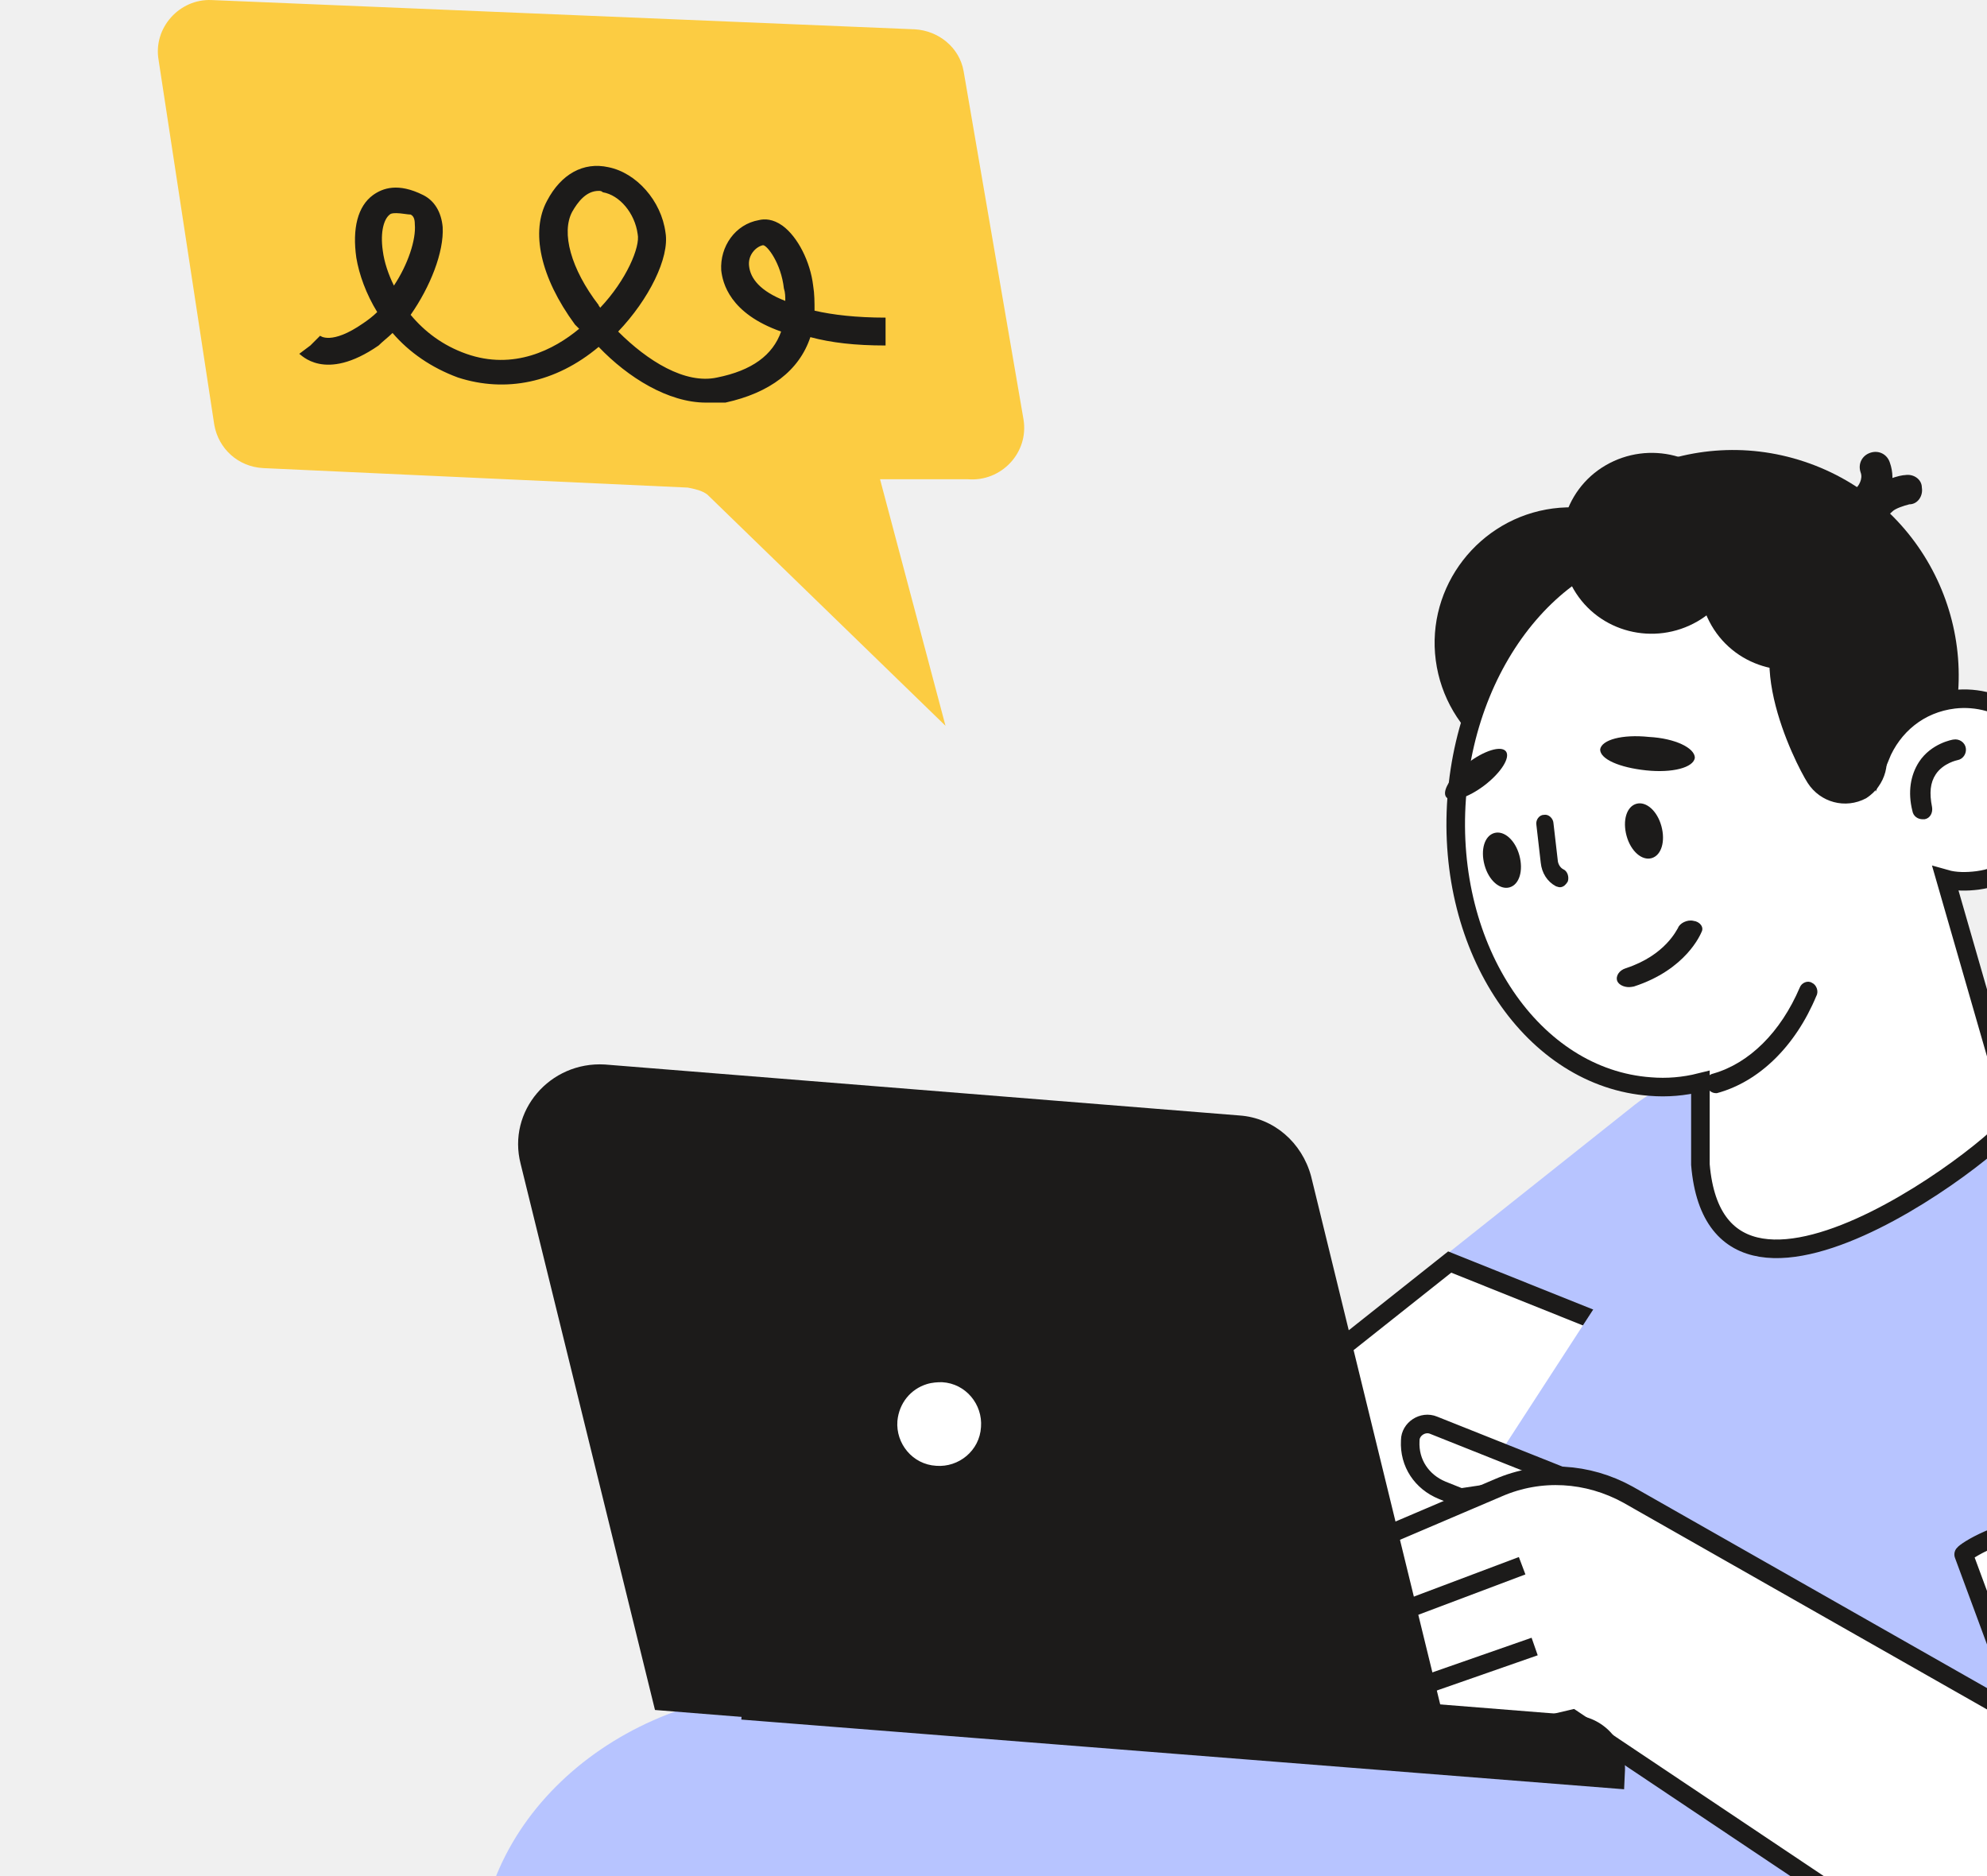
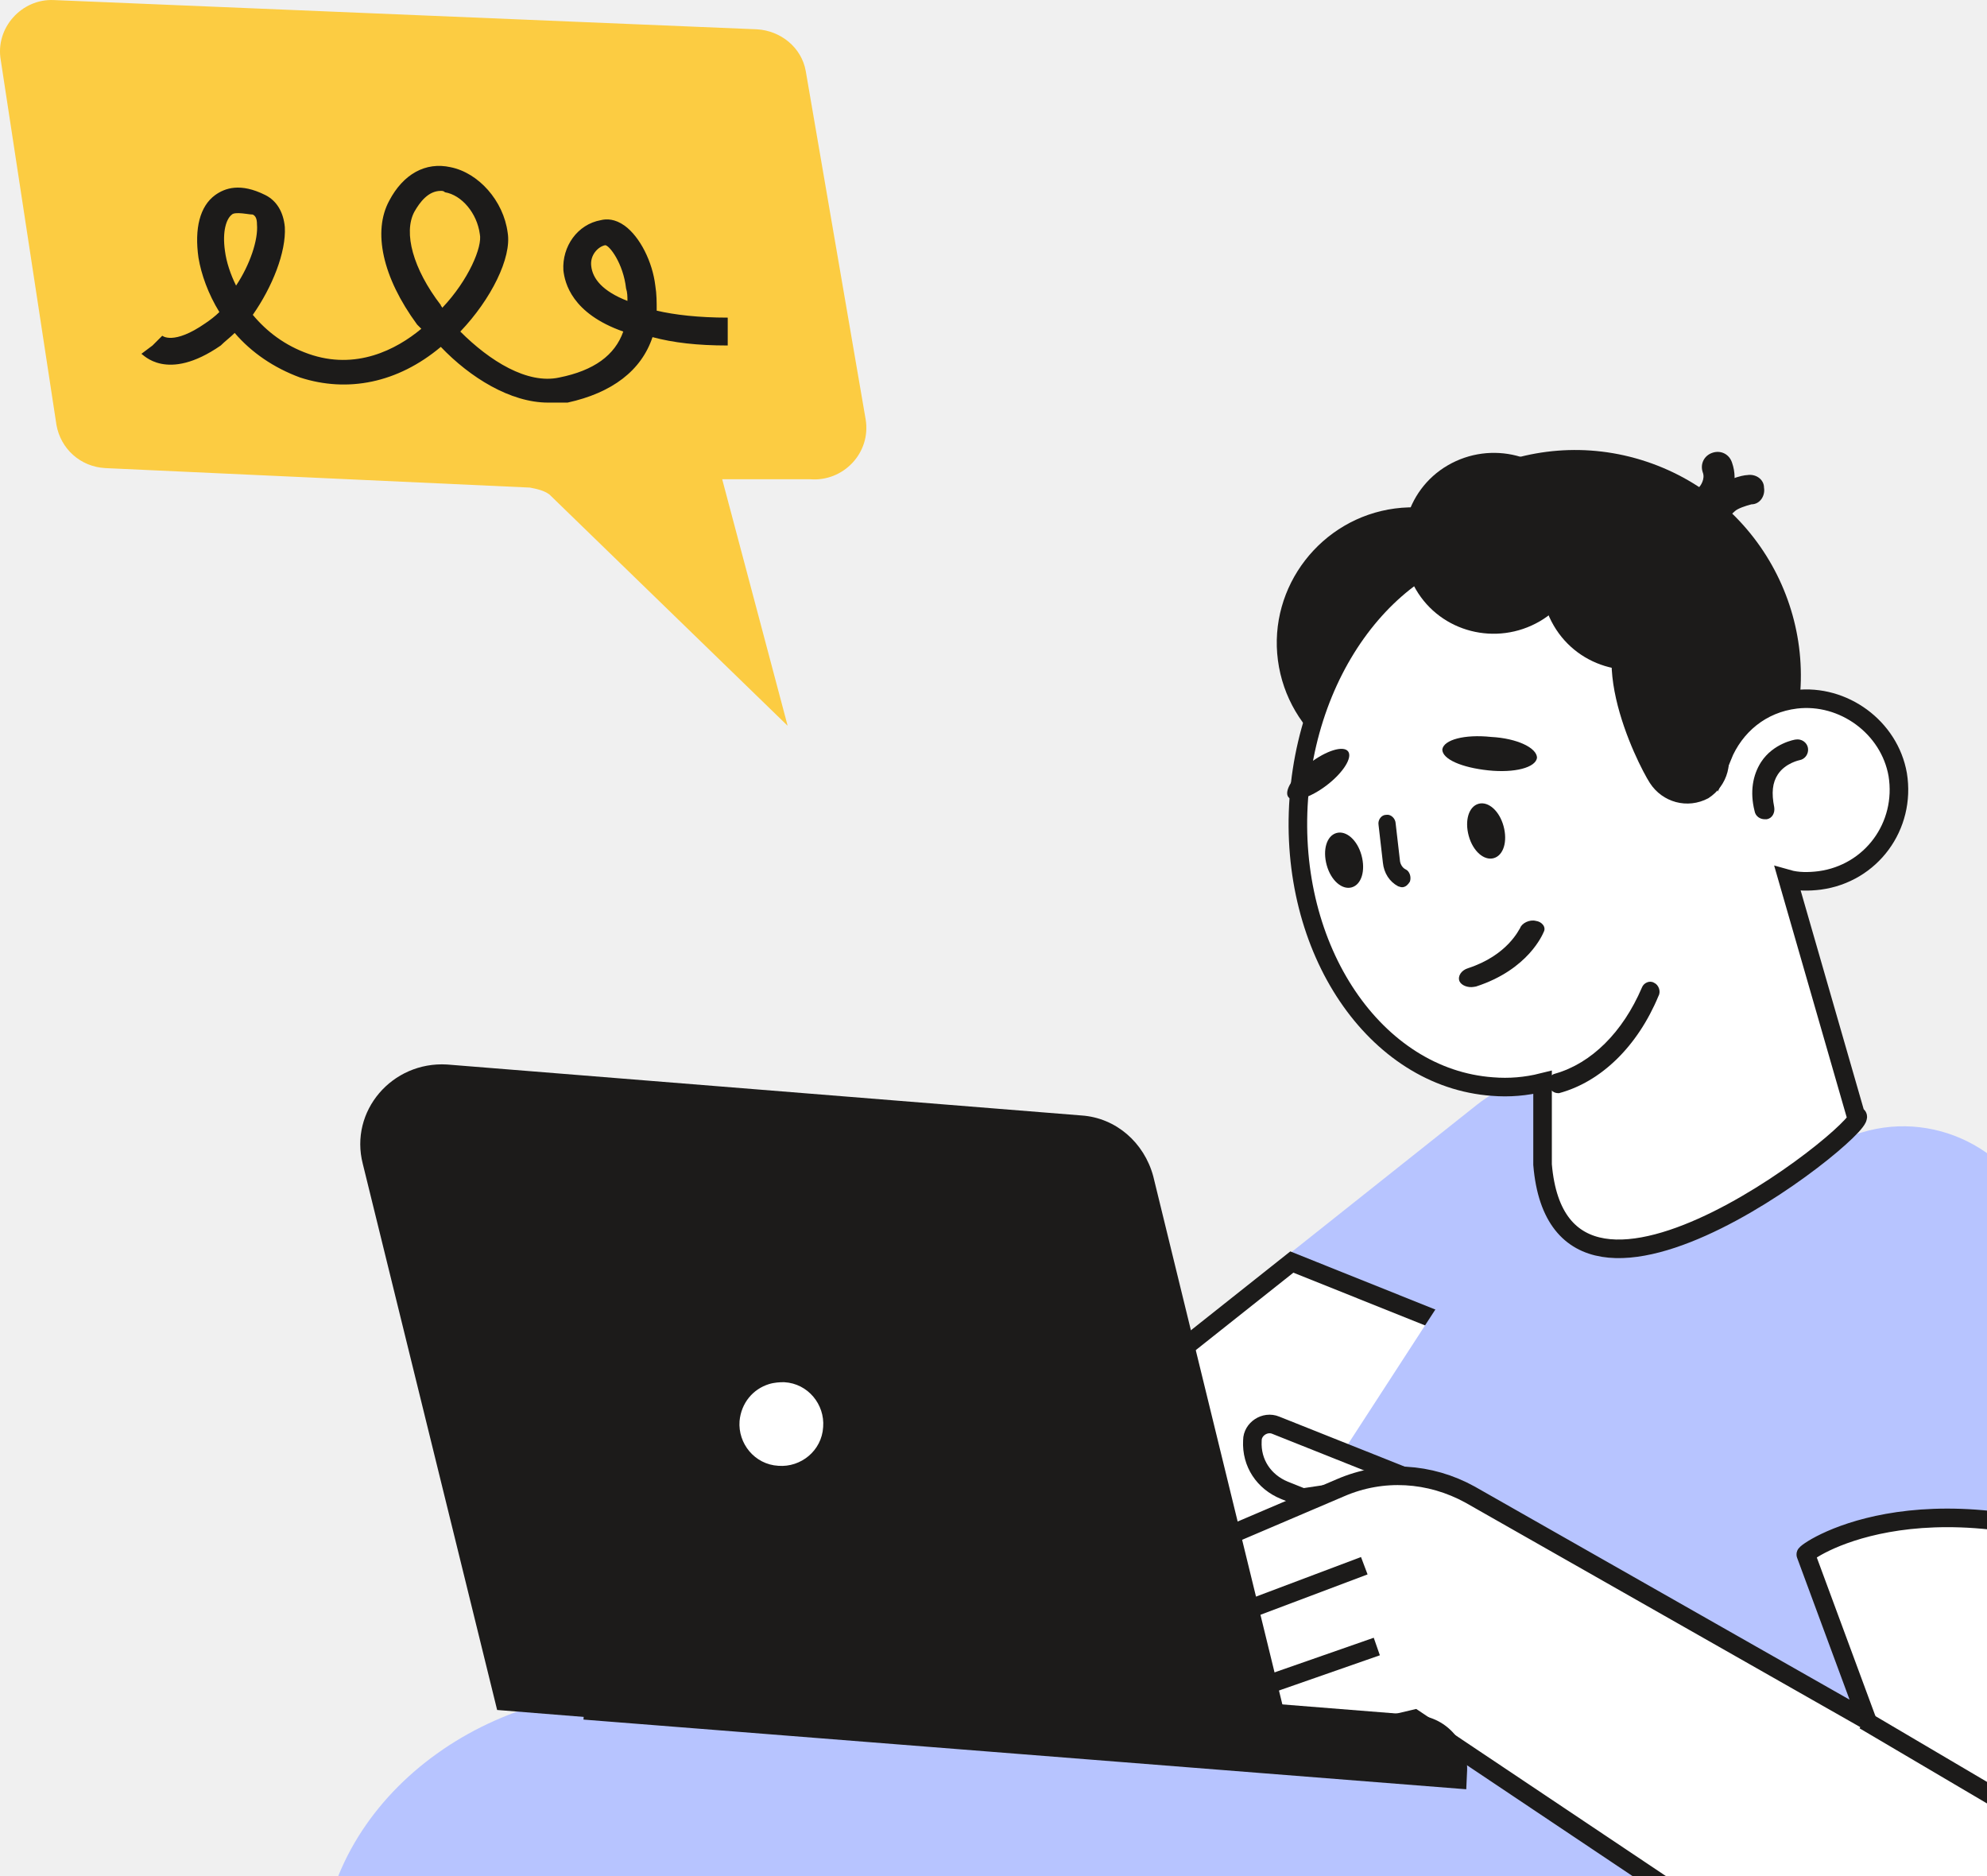
- <svg xmlns="http://www.w3.org/2000/svg" width="107" height="101" viewBox="0 0 90 101" fill="none">
+ <svg xmlns="http://www.w3.org/2000/svg" width="107" height="101" viewBox="0 0 107 101" fill="none">
  <path d="M66.688 117.493L73.295 117.481C74.847 117.478 76.386 117.767 77.831 118.333C92.456 124.152 99.946 117.896 100.935 107.557C101.348 103.232 98.605 99.387 94.929 97.071C93.137 95.942 91.123 95.211 89.024 94.927L70.924 92.481C58.352 90.746 45.637 90.282 33.003 91.08C24.08 91.644 16.325 98.646 17.341 107.53C18.41 116.867 28.35 120.8 37.658 119.497C47.25 118.154 56.934 117.473 66.688 117.493Z" fill="#B7C4FF" />
  <path d="M97.166 64.726L88.091 59.026C85.466 57.376 82.016 57.526 79.541 59.476L46.691 85.576L77.516 97.951L97.166 64.726Z" fill="#B7C4FF" />
  <path d="M77.891 98.176L47.066 85.801L69.566 67.951L90.716 76.426L77.891 98.176Z" fill="white" stroke="#1C1B1A" />
  <path d="M114.868 83.852L110.068 66.452C108.868 62.177 104.443 59.702 100.243 60.977L94.018 62.852L92.818 59.852H92.743C88.843 58.277 84.343 59.702 82.018 63.227L61.918 94.202L107.818 112.652L114.868 83.852Z" fill="#B7C4FF" />
  <path d="M67.442 77.551C67.443 76.947 68.117 76.494 68.7 76.737L68.707 76.74L76.212 79.731L70.152 80.636L69.156 80.238H69.157C68.066 79.789 67.378 78.777 67.441 77.577L67.442 77.564V77.551Z" fill="white" stroke="#1C1B1A" />
  <path d="M114.868 83.85L119.518 101.025C121.918 109.725 112.243 116.7 104.743 111.675L76.168 92.55L71.368 93.675C69.793 94.05 68.143 93.525 67.093 92.4L66.268 91.5C64.693 91.8 63.043 91.2 62.068 89.925L61.393 89.025L62.893 88.2L62.593 88.05C61.468 87.45 60.793 86.175 60.943 84.9L72.193 80.1C74.443 79.125 76.993 79.275 79.168 80.475L100.543 92.625L97.243 83.7C97.093 83.625 103.243 79.2 114.868 83.85Z" fill="white" stroke="#1C1B1A" />
  <path d="M74.141 88.652L66.191 91.427" stroke="#1C1B1A" />
  <path d="M73.467 84.302L63.117 88.202" stroke="#1C1B1A" />
  <path d="M31.42 92.586L78.958 96.338L78.998 95.461C79.123 93.851 77.915 92.5 76.376 92.353L31.727 88.796L31.42 92.586Z" fill="#1C1B1A" />
  <path d="M108.791 97.576L100.391 92.626" stroke="#1C1B1A" />
  <path d="M69.974 95.527L26.771 92.069L19.536 62.663C18.806 59.826 21.109 57.141 24.071 57.315L58.25 60.06C60.098 60.189 61.615 61.522 62.103 63.334L69.974 95.527Z" fill="#1C1B1A" />
  <path d="M44.073 79.01C45.362 77.904 45.51 75.963 44.404 74.674C43.298 73.385 41.357 73.237 40.068 74.343C38.779 75.448 38.631 77.39 39.737 78.679C40.843 79.967 42.784 80.116 44.073 79.01Z" fill="white" />
  <path d="M43.24 80.394C42.739 80.551 42.288 80.614 41.791 80.533C39.684 80.328 38.081 78.472 38.215 76.387C38.282 75.344 38.773 74.404 39.592 73.755C40.411 73.106 41.39 72.721 42.455 72.86C43.498 72.927 44.437 73.418 45.086 74.237C45.735 75.055 46.12 76.035 45.982 77.1C45.915 78.143 45.423 79.082 44.605 79.731C44.198 79.937 43.742 80.237 43.24 80.394ZM41.404 74.525C40.545 74.793 39.915 75.54 39.825 76.511C39.732 77.719 40.636 78.851 41.916 78.922C43.124 79.016 44.255 78.112 44.327 76.832C44.42 75.624 43.516 74.493 42.236 74.421C41.999 74.417 41.691 74.435 41.404 74.525Z" fill="#1C1B1A" />
  <path d="M96.353 40.218C98.471 33.851 95.027 26.972 88.66 24.854C82.294 22.735 75.415 26.179 73.297 32.546C71.178 38.913 74.622 45.791 80.989 47.91C87.356 50.028 94.234 46.584 96.353 40.218Z" fill="#1C1B1A" />
  <path d="M68.816 35.553C69.341 39.529 73.016 42.379 76.991 41.853C80.966 41.328 83.816 37.654 83.291 33.678C82.766 29.703 79.091 26.854 75.116 27.378C71.141 27.904 68.291 31.578 68.816 35.553Z" fill="#1C1B1A" />
  <path d="M80.367 58.503C74.067 58.053 69.342 51.153 69.942 42.978C70.542 34.878 76.092 28.653 82.467 29.103C87.717 29.478 91.842 34.353 92.742 40.728C93.417 39.078 94.842 37.878 96.717 37.653C99.267 37.353 101.742 39.153 102.192 41.703C102.642 44.478 100.767 47.028 97.992 47.403C97.392 47.478 96.792 47.478 96.267 47.328L99.942 60.078C101.517 59.928 84.042 74.328 83.067 62.703V58.278C82.167 58.503 81.267 58.578 80.367 58.503Z" fill="white" stroke="#1C1B1A" />
  <path d="M95.037 44.111C94.784 44.111 94.531 43.959 94.481 43.656C94.228 42.646 94.38 41.737 94.835 41.03C95.491 40.02 96.653 39.818 96.703 39.818C97.006 39.768 97.309 39.97 97.359 40.273C97.41 40.576 97.208 40.879 96.905 40.929C96.905 40.929 96.147 41.081 95.743 41.687C95.441 42.141 95.39 42.697 95.541 43.454C95.592 43.757 95.441 44.06 95.138 44.111C95.138 44.111 95.087 44.111 95.037 44.111Z" fill="#1C1B1A" />
  <path d="M83.908 58.858C83.674 58.858 83.486 58.707 83.392 58.456C83.298 58.153 83.486 57.851 83.767 57.801C85.694 57.247 87.385 55.586 88.418 53.17C88.512 52.918 88.841 52.767 89.076 52.918C89.311 53.019 89.452 53.371 89.311 53.623C88.183 56.341 86.21 58.254 83.955 58.858C84.002 58.858 83.955 58.858 83.908 58.858Z" fill="#1C1B1A" />
  <path d="M71.442 42.282C72.33 41.603 72.846 40.785 72.595 40.456C72.343 40.127 71.419 40.411 70.531 41.09C69.642 41.77 69.126 42.587 69.377 42.916C69.629 43.245 70.553 42.961 71.442 42.282Z" fill="#1C1B1A" />
  <path d="M82.768 40.803C82.693 41.328 81.568 41.628 80.143 41.478C78.718 41.328 77.668 40.878 77.668 40.353C77.743 39.828 78.868 39.528 80.293 39.678C81.718 39.753 82.768 40.278 82.768 40.803Z" fill="#1C1B1A" />
  <path d="M75.554 47.767C75.472 47.782 75.381 47.751 75.29 47.72C74.822 47.473 74.526 47.007 74.469 46.451L74.235 44.417C74.186 44.143 74.392 43.87 74.648 43.872C74.895 43.828 75.15 44.066 75.157 44.347L75.392 46.381C75.425 46.564 75.54 46.732 75.68 46.802C75.91 46.902 76.008 47.215 75.925 47.465C75.826 47.625 75.719 47.738 75.554 47.767Z" fill="#1C1B1A" />
  <path d="M79.358 53.137C79.043 53.191 78.697 53.057 78.594 52.834C78.483 52.564 78.687 52.24 79.057 52.129C81.203 51.426 81.805 50.023 81.86 49.966C81.946 49.711 82.362 49.495 82.701 49.582C83.031 49.622 83.276 49.917 83.127 50.184C83.08 50.288 82.306 52.202 79.484 53.116C79.421 53.126 79.358 53.137 79.358 53.137Z" fill="#1C1B1A" />
  <path d="M76.24 31.728C77.59 34.053 80.59 34.803 82.915 33.453C85.24 32.103 85.99 29.103 84.64 26.778C83.29 24.453 80.29 23.703 77.965 25.053C75.64 26.403 74.89 29.403 76.24 31.728Z" fill="#1C1B1A" />
  <path d="M83.666 33.678C85.016 36.003 88.016 36.753 90.341 35.403C92.666 34.053 93.416 31.053 92.066 28.728C90.716 26.403 87.716 25.653 85.391 27.003C83.066 28.353 82.316 31.353 83.666 33.678Z" fill="#1C1B1A" />
  <path d="M88.843 42.154C89.518 43.204 90.868 43.579 91.993 42.979C93.043 42.304 93.418 40.954 92.818 39.829C92.143 38.779 91.543 30.379 88.468 32.179C84.793 34.429 88.168 41.104 88.843 42.154Z" fill="#1C1B1A" />
  <path d="M92.742 27.904C92.592 27.904 92.442 27.829 92.292 27.754C91.917 27.454 91.842 27.004 92.142 26.629C92.742 25.804 93.867 25.579 94.092 25.579C94.542 25.504 94.992 25.804 94.992 26.254C95.067 26.704 94.767 27.154 94.317 27.154C94.017 27.229 93.567 27.379 93.417 27.529C93.192 27.754 92.967 27.904 92.742 27.904Z" fill="#1C1B1A" />
  <path d="M92.142 27.527C91.918 27.527 91.767 27.452 91.618 27.302C91.317 27.002 91.243 26.477 91.543 26.177C91.543 26.177 91.843 25.802 91.692 25.427C91.543 24.977 91.767 24.527 92.218 24.377C92.668 24.227 93.118 24.452 93.267 24.902C93.642 25.952 93.192 26.927 92.817 27.302C92.593 27.377 92.368 27.527 92.142 27.527Z" fill="#1C1B1A" />
  <path d="M79.091 45.004C79.316 45.829 79.916 46.354 80.441 46.204C80.966 46.054 81.191 45.304 80.966 44.479C80.741 43.654 80.141 43.129 79.616 43.279C79.091 43.429 78.866 44.179 79.091 45.004Z" fill="#1C1B1A" />
  <path d="M71.442 46.577C71.667 47.402 72.267 47.927 72.792 47.777C73.317 47.627 73.542 46.877 73.317 46.052C73.092 45.227 72.492 44.702 71.967 44.852C71.442 45.002 71.217 45.752 71.442 46.577Z" fill="#1C1B1A" />
  <path d="M43.39 3.828L46.615 22.578C46.915 24.378 45.415 25.953 43.615 25.803H38.89L42.415 39.078L29.59 26.628C29.29 26.403 28.915 26.328 28.54 26.253L5.665 25.203C4.315 25.128 3.265 24.153 3.04 22.878L0.04 3.228C-0.26 1.503 1.165 -0.072 2.89 0.003L40.765 1.578C42.04 1.653 43.165 2.553 43.39 3.828Z" fill="#FCCC42" />
  <path d="M29.513 21.677C27.488 21.677 25.313 20.327 23.738 18.677C21.413 20.627 18.713 21.152 16.163 20.327C14.738 19.802 13.538 18.977 12.638 17.927C12.413 18.152 12.113 18.377 11.888 18.602C8.963 20.627 7.688 19.052 7.613 19.052L8.213 18.602L8.738 18.077C8.738 18.077 9.338 18.602 11.063 17.402C11.288 17.252 11.588 17.027 11.813 16.802C11.213 15.827 10.838 14.777 10.688 13.877C10.463 12.302 10.763 11.102 11.588 10.502C12.113 10.127 12.938 9.827 14.288 10.502C14.888 10.802 15.263 11.402 15.338 12.227C15.413 13.577 14.663 15.452 13.613 16.952C14.363 17.852 15.338 18.602 16.613 19.052C19.163 19.952 21.338 18.827 22.688 17.702C22.613 17.627 22.538 17.552 22.463 17.477C20.588 14.927 20.063 12.452 20.963 10.802C21.713 9.377 22.913 8.702 24.263 9.002C25.763 9.302 27.113 10.802 27.338 12.527C27.563 13.877 26.438 16.127 24.788 17.852C26.363 19.427 28.388 20.702 30.113 20.327C31.988 19.952 33.113 19.127 33.563 17.852C30.788 16.877 30.413 15.227 30.338 14.552C30.263 13.277 31.088 12.077 32.363 11.852C32.663 11.777 33.113 11.777 33.638 12.152C34.463 12.752 35.138 14.102 35.288 15.377C35.363 15.827 35.363 16.277 35.363 16.727C36.338 16.952 37.613 17.102 39.188 17.102V18.602C37.538 18.602 36.263 18.452 35.138 18.152C34.538 19.952 32.963 21.152 30.563 21.677C30.113 21.677 29.813 21.677 29.513 21.677ZM23.738 10.277C23.063 10.277 22.613 10.877 22.313 11.402C21.713 12.527 22.238 14.477 23.738 16.427C23.738 16.502 23.813 16.502 23.813 16.577C25.238 15.077 25.988 13.277 25.838 12.602C25.688 11.477 24.863 10.502 23.963 10.352C23.888 10.277 23.813 10.277 23.738 10.277ZM32.588 13.202C32.213 13.277 31.763 13.727 31.838 14.327C31.913 15.002 32.438 15.677 33.788 16.202C33.788 15.977 33.788 15.752 33.713 15.527C33.563 14.177 32.813 13.202 32.588 13.202ZM12.863 11.477C12.713 11.477 12.563 11.477 12.488 11.552C12.188 11.777 11.963 12.452 12.113 13.502C12.188 14.102 12.413 14.777 12.713 15.377C13.463 14.252 13.913 12.902 13.838 12.077C13.838 11.777 13.763 11.627 13.613 11.552C13.463 11.552 13.088 11.477 12.863 11.477Z" fill="#1C1B1A" />
</svg>
